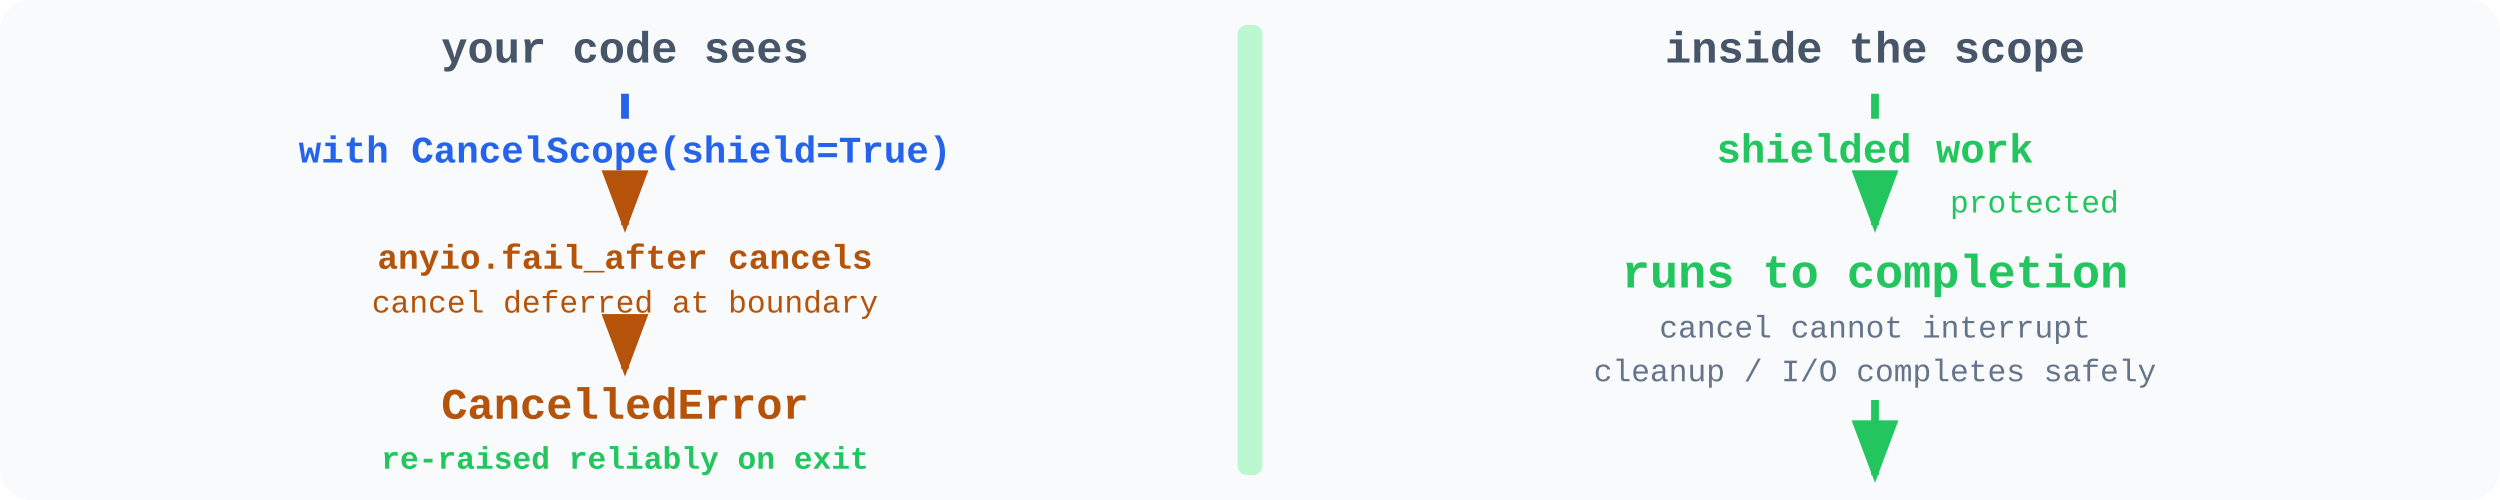
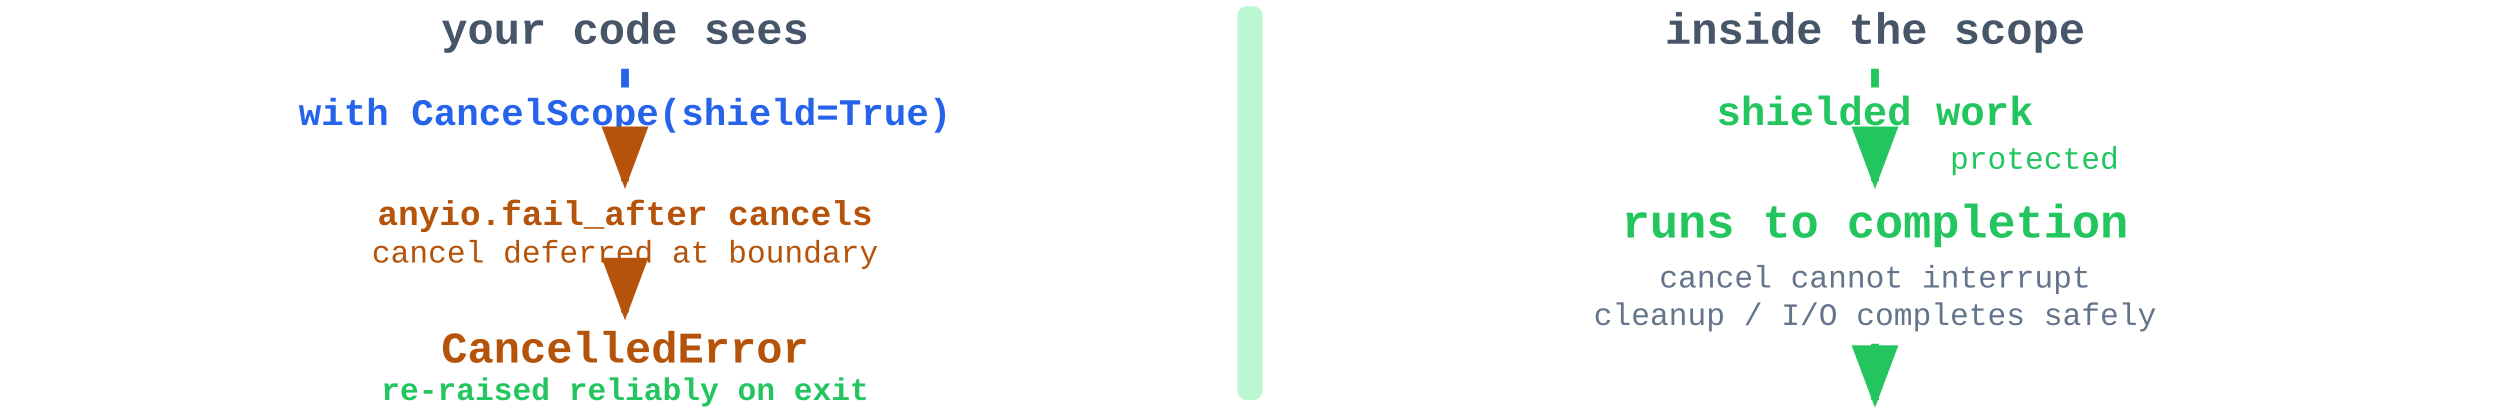
- <svg xmlns="http://www.w3.org/2000/svg" font-family="'Courier New', monospace" height="160" viewBox="0 0 800 160" width="800">
+ <svg xmlns="http://www.w3.org/2000/svg" font-family="'Courier New', monospace" height="130" viewBox="0 0 800 130" width="800">
  <defs>
    <marker id="arrowGreen" markerHeight="6" markerWidth="8" orient="auto" refX="7" refY="3">
      <polygon fill="#22c55e" points="0 0, 8 3, 0 6" />
    </marker>
    <marker id="arrowAmber" markerHeight="6" markerWidth="8" orient="auto" refX="7" refY="3">
      <polygon fill="#b45309" points="0 0, 8 3, 0 6" />
    </marker>
  </defs>
-   <rect fill="#f8fafc" height="160" rx="10" width="800" />
-   <text fill="#475569" font-size="14" font-weight="600" text-anchor="middle" x="200" y="20">your code sees</text>
-   <text fill="#475569" font-size="14" font-weight="600" text-anchor="middle" x="600" y="20">inside the scope</text>
-   <rect fill="#bbf7d0" height="144" rx="3" width="8" x="396" y="8" />
-   <line stroke="#2563eb" stroke-width="2.5" x1="200" x2="200" y1="30" y2="38" />
-   <text fill="#2563eb" font-size="12" font-weight="700" text-anchor="middle" x="200" y="52">with CancelScope(shield=True)</text>
-   <line marker-end="url(#arrowAmber)" stroke="#b45309" stroke-width="2.5" x1="200" x2="200" y1="58" y2="72" />
-   <text fill="#b45309" font-size="11" font-weight="600" text-anchor="middle" x="200" y="86">anyio.fail_after cancels</text>
-   <text fill="#b45309" font-size="10" text-anchor="middle" x="200" y="100">cancel deferred at boundary</text>
-   <line marker-end="url(#arrowAmber)" stroke="#b45309" stroke-width="2.5" x1="200" x2="200" y1="106" y2="118" />
-   <text fill="#b45309" font-size="14" font-weight="700" text-anchor="middle" x="200" y="134">CancelledError</text>
-   <text fill="#22c55e" font-size="10" font-weight="600" text-anchor="middle" x="200" y="150">re-raised reliably on exit</text>
-   <line stroke="#22c55e" stroke-width="2.5" x1="600" x2="600" y1="30" y2="38" />
-   <text fill="#22c55e" font-size="13" font-weight="600" text-anchor="middle" x="600" y="52">shielded work</text>
-   <line marker-end="url(#arrowGreen)" stroke="#22c55e" stroke-width="2.5" x1="600" x2="600" y1="58" y2="72" />
-   <text fill="#22c55e" font-size="10" x="624" y="68">protected</text>
-   <text fill="#22c55e" font-size="15" font-weight="700" text-anchor="middle" x="600" y="92">runs to completion</text>
-   <text fill="#64748b" font-size="10" text-anchor="middle" x="600" y="108">cancel cannot interrupt</text>
-   <text fill="#64748b" font-size="10" text-anchor="middle" x="600" y="122">cleanup / I/O completes safely</text>
-   <line marker-end="url(#arrowGreen)" stroke="#22c55e" stroke-width="2.5" x1="600" x2="600" y1="128" y2="152" />
+   <text fill="#475569" font-size="14" font-weight="600" text-anchor="middle" x="200" y="14">your code sees</text>
+   <text fill="#475569" font-size="14" font-weight="600" text-anchor="middle" x="600" y="14">inside the scope</text>
+   <rect fill="#bbf7d0" height="126" rx="3" width="8" x="396" y="2" />
+   <line stroke="#2563eb" stroke-width="2.5" x1="200" x2="200" y1="22" y2="28" />
+   <text fill="#2563eb" font-size="12" font-weight="700" text-anchor="middle" x="200" y="40">with CancelScope(shield=True)</text>
+   <line marker-end="url(#arrowAmber)" stroke="#b45309" stroke-width="2.5" x1="200" x2="200" y1="46" y2="58" />
+   <text fill="#b45309" font-size="11" font-weight="600" text-anchor="middle" x="200" y="72">anyio.fail_after cancels</text>
+   <text fill="#b45309" font-size="10" text-anchor="middle" x="200" y="84">cancel deferred at boundary</text>
+   <line marker-end="url(#arrowAmber)" stroke="#b45309" stroke-width="2.5" x1="200" x2="200" y1="88" y2="100" />
+   <text fill="#b45309" font-size="14" font-weight="700" text-anchor="middle" x="200" y="116">CancelledError</text>
+   <text fill="#22c55e" font-size="10" font-weight="600" text-anchor="middle" x="200" y="128">re-raised reliably on exit</text>
+   <line stroke="#22c55e" stroke-width="2.5" x1="600" x2="600" y1="22" y2="28" />
+   <text fill="#22c55e" font-size="13" font-weight="600" text-anchor="middle" x="600" y="40">shielded work</text>
+   <line marker-end="url(#arrowGreen)" stroke="#22c55e" stroke-width="2.5" x1="600" x2="600" y1="46" y2="58" />
+   <text fill="#22c55e" font-size="10" x="624" y="54">protected</text>
+   <text fill="#22c55e" font-size="15" font-weight="700" text-anchor="middle" x="600" y="76">runs to completion</text>
+   <text fill="#64748b" font-size="10" text-anchor="middle" x="600" y="92">cancel cannot interrupt</text>
+   <text fill="#64748b" font-size="10" text-anchor="middle" x="600" y="104">cleanup / I/O completes safely</text>
+   <line marker-end="url(#arrowGreen)" stroke="#22c55e" stroke-width="2.5" x1="600" x2="600" y1="110" y2="128" />
</svg>
